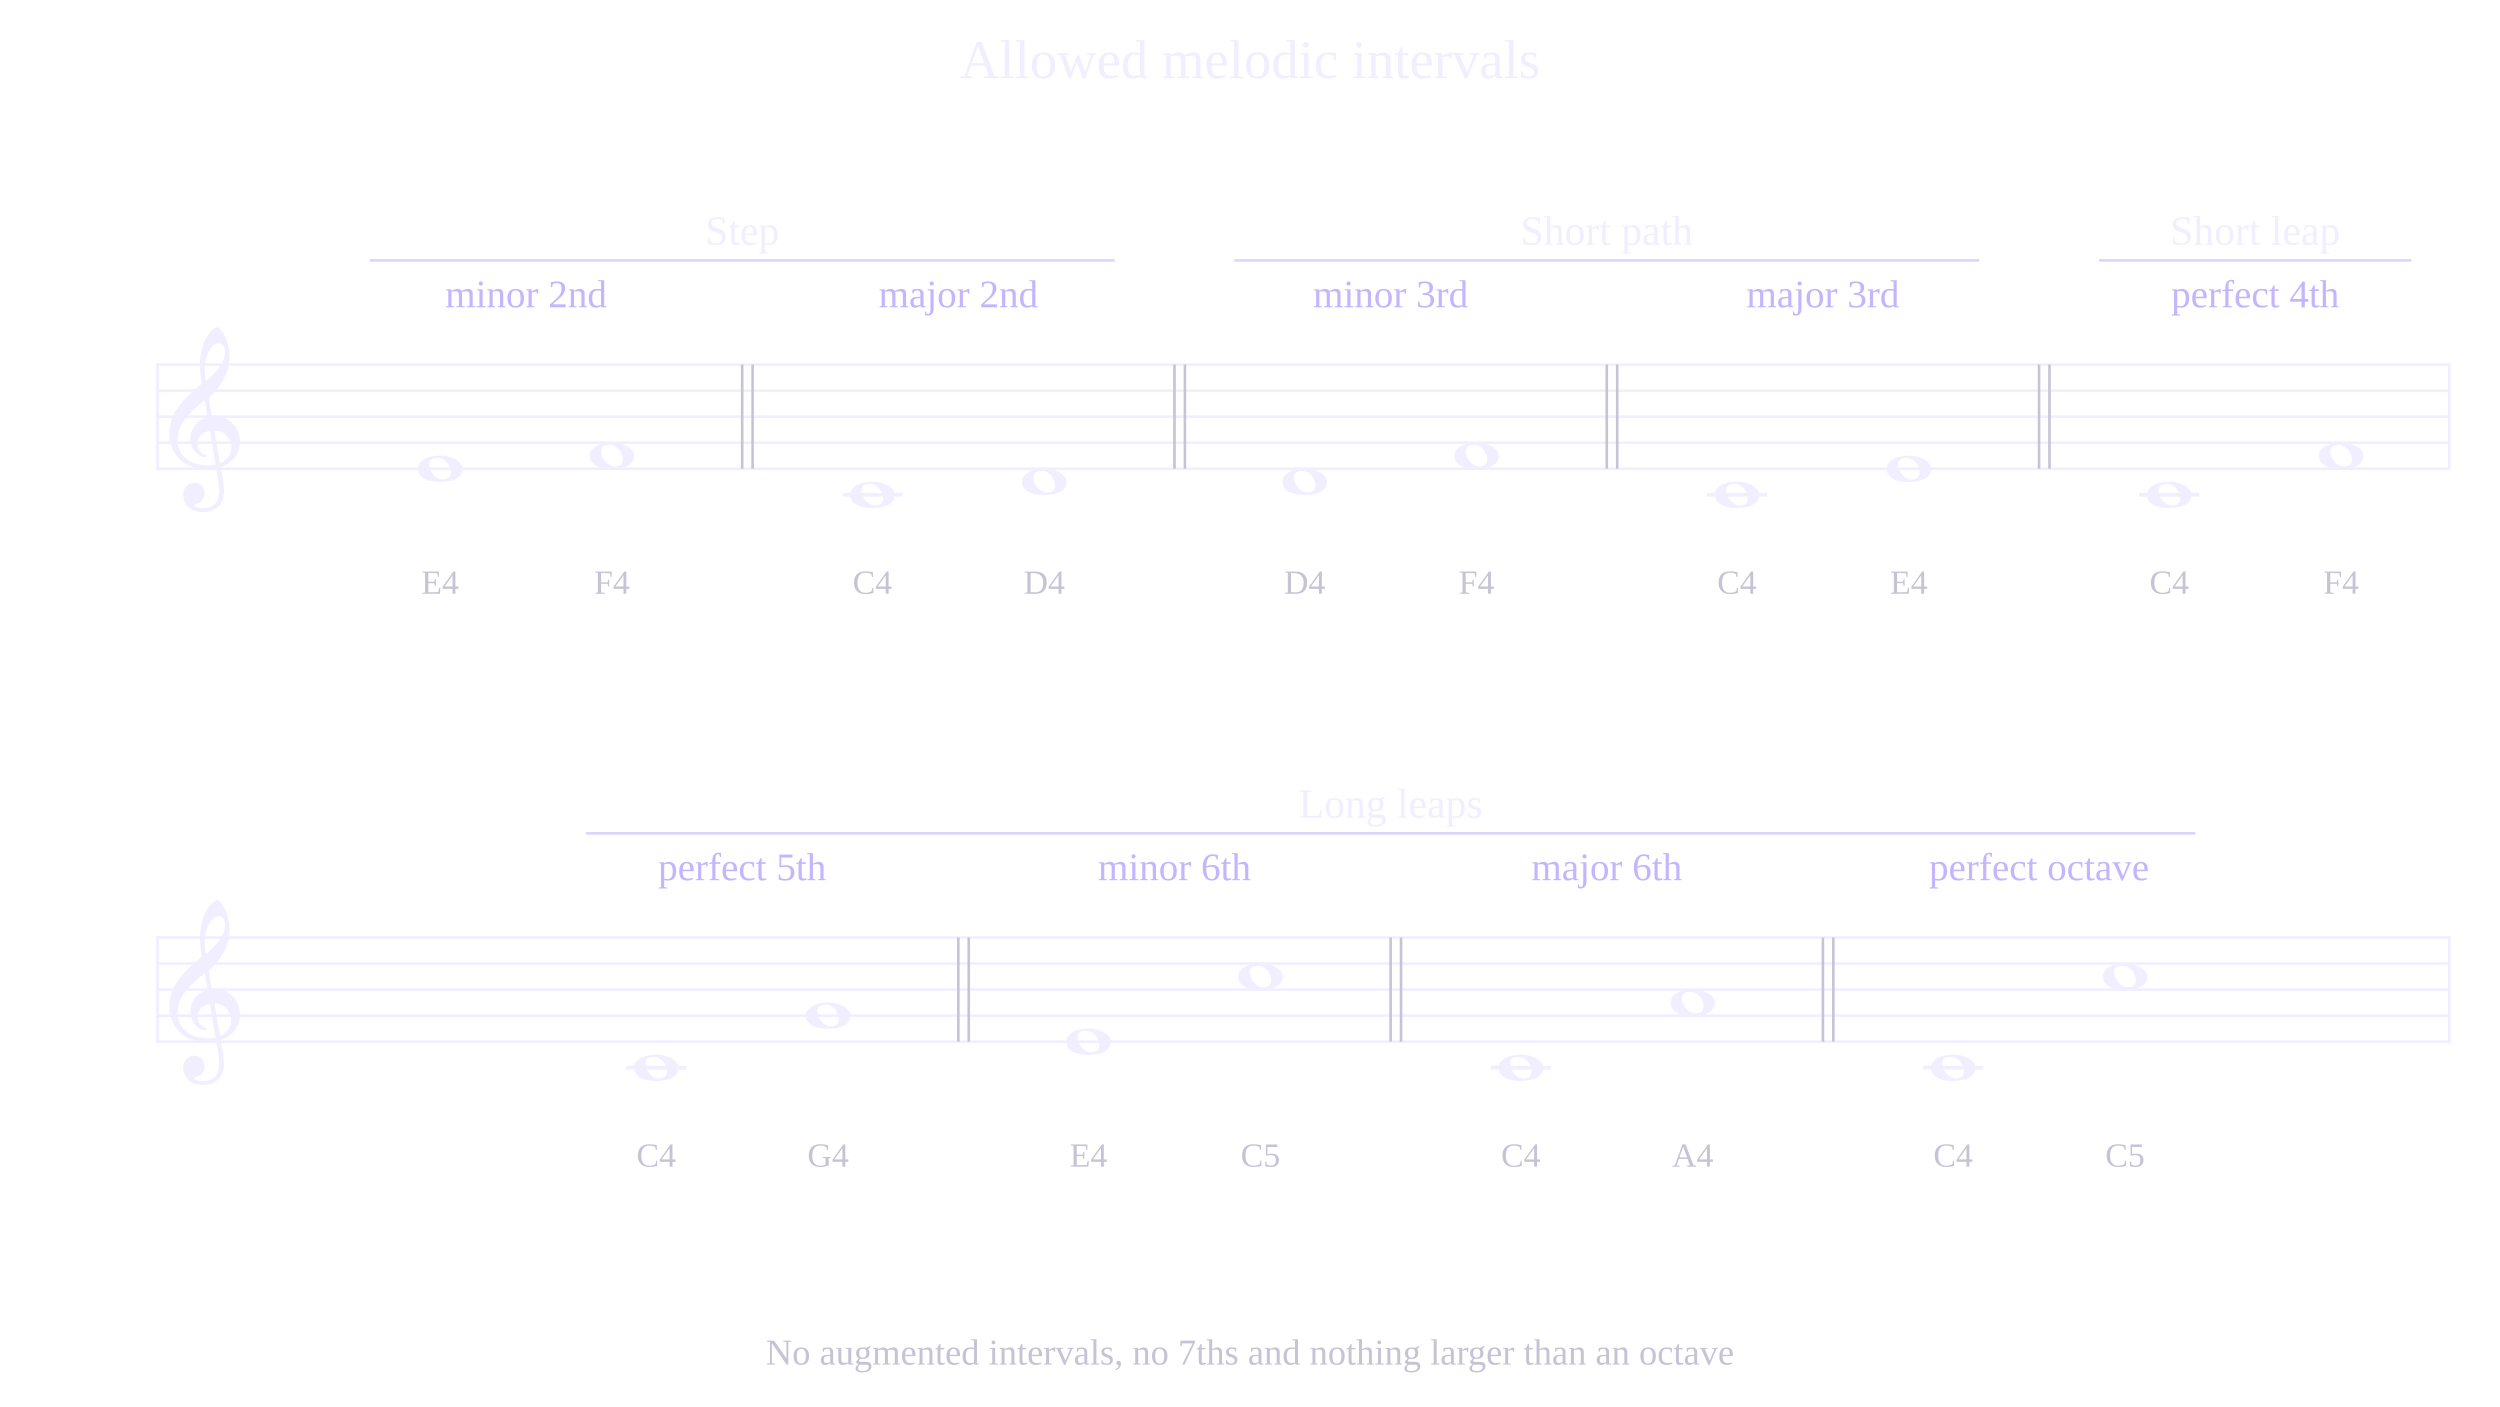
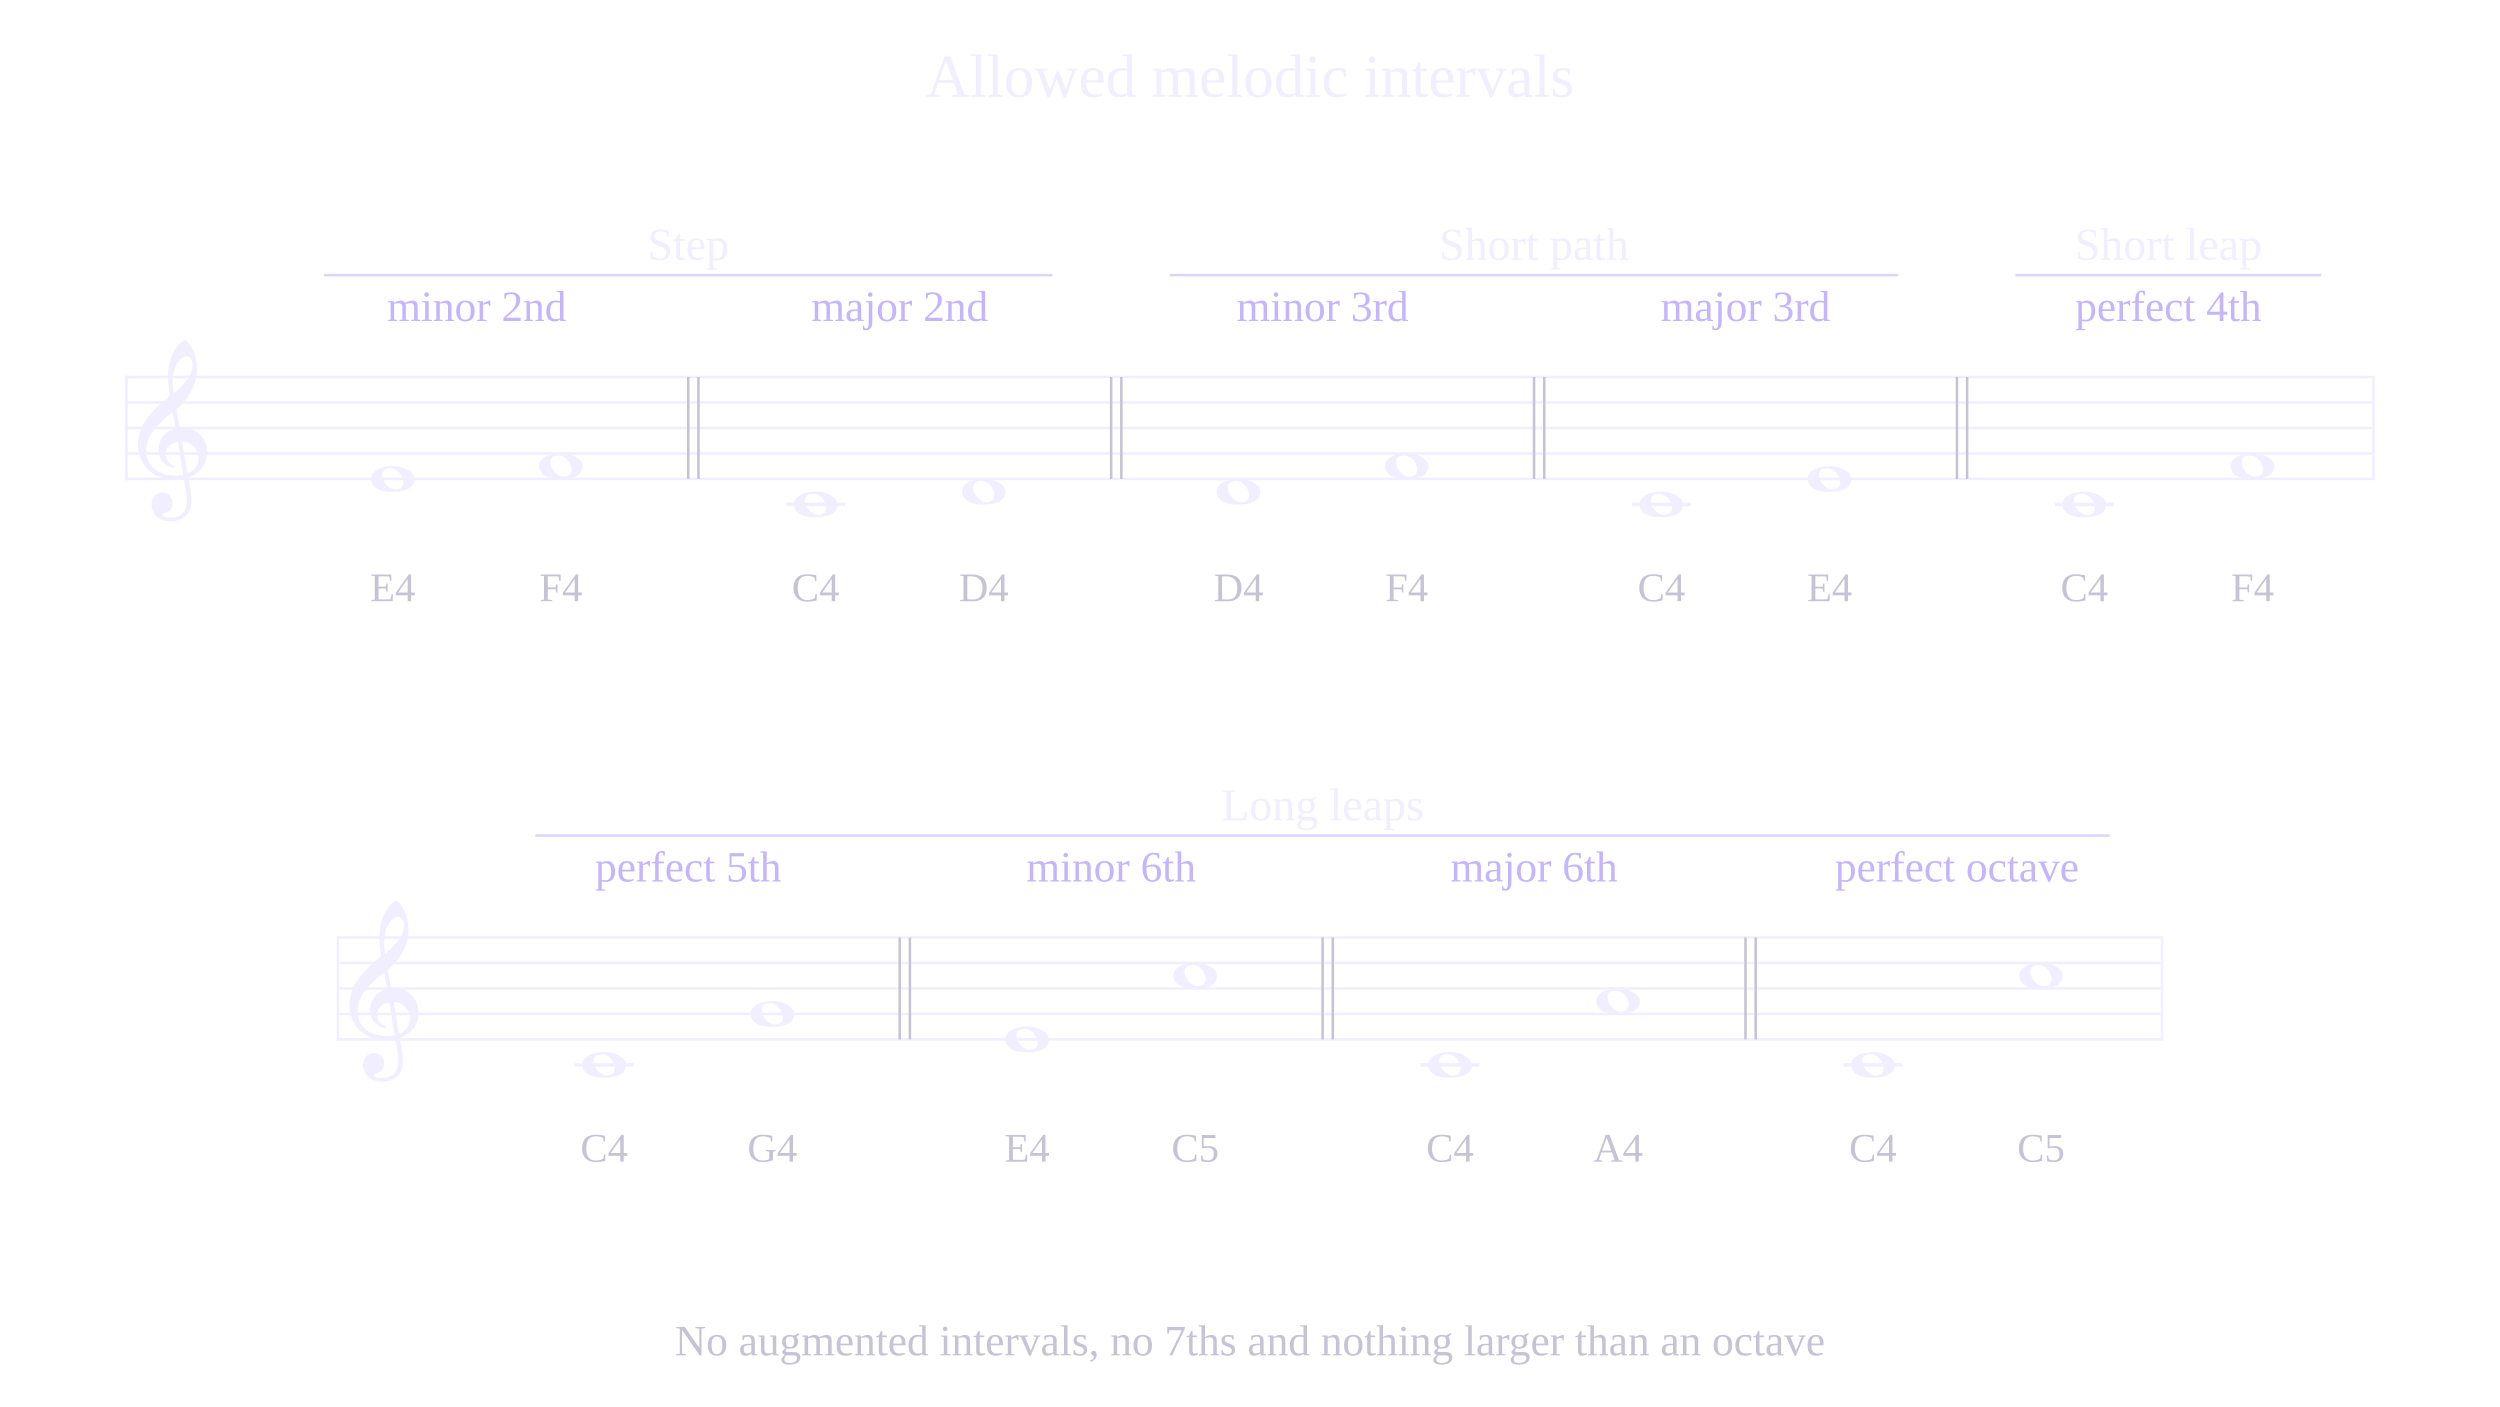
- <svg xmlns="http://www.w3.org/2000/svg" stroke-width="0.3" stroke-dasharray="none" fill="black" stroke="black" font-family="Arial, sans-serif" font-size="10pt" font-weight="normal" font-style="normal" width="960" height="540" viewBox="0 0 960 540" role="img" style="width: 960px; height: 540px;">
-   <text x="480" y="30" fill="#f0eeff" stroke="none" font-family="Georgia, &quot;Times New Roman&quot;, serif" font-size="21" text-anchor="middle">Allowed melodic intervals</text>
-   <text x="202" y="118" fill="#c4b5fd" stroke="none" font-family="Georgia, &quot;Times New Roman&quot;, serif" font-size="15" text-anchor="middle">
+ <svg xmlns="http://www.w3.org/2000/svg" stroke-width="0.3" stroke-dasharray="none" fill="black" stroke="black" font-family="Arial, sans-serif" font-size="10pt" font-weight="normal" font-style="normal" width="915" height="552" viewBox="48 -8 915 552" role="img" style="width: 960px; height: 540px;">
+   <text x="202" y="118" fill="#c4b5fd" stroke="none" font-family="Georgia, &quot;Times New Roman&quot;, serif" font-size="17" text-anchor="middle">
    <tspan>minor 2nd</tspan>
  </text>
-   <text x="368" y="118" fill="#c4b5fd" stroke="none" font-family="Georgia, &quot;Times New Roman&quot;, serif" font-size="15" text-anchor="middle">
+   <text x="368" y="118" fill="#c4b5fd" stroke="none" font-family="Georgia, &quot;Times New Roman&quot;, serif" font-size="17" text-anchor="middle">
    <tspan>major 2nd</tspan>
  </text>
-   <text x="534" y="118" fill="#c4b5fd" stroke="none" font-family="Georgia, &quot;Times New Roman&quot;, serif" font-size="15" text-anchor="middle">
+   <text x="534" y="118" fill="#c4b5fd" stroke="none" font-family="Georgia, &quot;Times New Roman&quot;, serif" font-size="17" text-anchor="middle">
    <tspan>minor 3rd</tspan>
  </text>
-   <text x="700" y="118" fill="#c4b5fd" stroke="none" font-family="Georgia, &quot;Times New Roman&quot;, serif" font-size="15" text-anchor="middle">
+   <text x="700" y="118" fill="#c4b5fd" stroke="none" font-family="Georgia, &quot;Times New Roman&quot;, serif" font-size="17" text-anchor="middle">
    <tspan>major 3rd</tspan>
  </text>
-   <text x="866" y="118" fill="#c4b5fd" stroke="none" font-family="Georgia, &quot;Times New Roman&quot;, serif" font-size="15" text-anchor="middle">
+   <text x="866" y="118" fill="#c4b5fd" stroke="none" font-family="Georgia, &quot;Times New Roman&quot;, serif" font-size="17" text-anchor="middle">
    <tspan>perfect 4th</tspan>
  </text>
-   <text x="285" y="94" fill="#f0eeff" stroke="none" font-family="Georgia, &quot;Times New Roman&quot;, serif" font-size="16" text-anchor="middle">Step</text>
+   <text x="285" y="94" fill="#f0eeff" stroke="none" font-family="Georgia, &quot;Times New Roman&quot;, serif" font-size="18" text-anchor="middle">Step</text>
  <line x1="142" x2="428" y1="100" y2="100" stroke="#c4b5fd" stroke-width="1" opacity="0.6" />
-   <text x="617" y="94" fill="#f0eeff" stroke="none" font-family="Georgia, &quot;Times New Roman&quot;, serif" font-size="16" text-anchor="middle">Short path</text>
+   <text x="617" y="94" fill="#f0eeff" stroke="none" font-family="Georgia, &quot;Times New Roman&quot;, serif" font-size="18" text-anchor="middle">Short path</text>
  <line x1="474" x2="760" y1="100" y2="100" stroke="#c4b5fd" stroke-width="1" opacity="0.6" />
-   <text x="866" y="94" fill="#f0eeff" stroke="none" font-family="Georgia, &quot;Times New Roman&quot;, serif" font-size="16" text-anchor="middle">Short leap</text>
+   <text x="866" y="94" fill="#f0eeff" stroke="none" font-family="Georgia, &quot;Times New Roman&quot;, serif" font-size="18" text-anchor="middle">Short leap</text>
  <line x1="806" x2="926" y1="100" y2="100" stroke="#c4b5fd" stroke-width="1" opacity="0.6" />
  <g class="vf-stave" id="vf-auto1472" stroke-width="1" fill="#f0eeff" stroke="#f0eeff">
-     <path fill="none" d="M60 140L940 140" />
-     <path fill="none" d="M60 150L940 150" />
-     <path fill="none" d="M60 160L940 160" />
-     <path fill="none" d="M60 170L940 170" />
-     <path fill="none" d="M60 180L940 180" />
+     <path fill="none" d="M64 140L946 140" />
+     <path fill="none" d="M64 150L946 150" />
+     <path fill="none" d="M64 160L946 160" />
+     <path fill="none" d="M64 170L946 170" />
+     <path fill="none" d="M64 180L946 180" />
  </g>
  <g class="vf-stavebarline" id="vf-auto1473" fill="#f0eeff" stroke="#f0eeff">
-     <rect x="60" y="139.5" width="1" height="41" stroke="none" />
+     <rect x="64" y="139.5" width="1" height="41" stroke="none" />
  </g>
  <g class="vf-stavebarline" id="vf-auto1474" fill="#f0eeff" stroke="#f0eeff">
-     <rect x="940" y="139.5" width="1" height="41" stroke="none" />
+     <rect x="946" y="139.5" width="1" height="41" stroke="none" />
  </g>
  <g class="vf-clef" id="vf-auto1475" fill="#f0eeff" stroke="#f0eeff">
-     <path stroke="none" d="M80.191 153.208C80.135 152.731,80.191 152.703,80.444 152.45C84.824 148.378,88.138 143.24,88.138 137.034C88.138 133.524,87.155 130.042,85.498 127.627C84.881 126.729,83.842 125.606,83.392 125.606C82.831 125.606,81.567 126.644,80.781 127.543C77.776 130.856,76.794 135.911,76.794 140.123C76.794 142.454,77.102 145.093,77.383 146.75C77.468 147.227,77.496 147.311,77.018 147.733C71.178 152.534,65 158.319,65 166.49C65 173.51,69.802 180.193,79.714 180.193C80.641 180.193,81.708 180.109,82.522 179.94C82.943 179.856,83.027 179.828,83.112 180.305C83.589 183.029,84.207 186.539,84.207 188.449C84.207 194.43,80.163 195.16,77.776 195.16C75.586 195.16,74.547 194.514,74.547 193.98C74.547 193.7,74.912 193.587,75.839 193.278C77.102 192.913,78.535 191.846,78.535 189.488C78.535 187.269,77.131 185.36,74.66 185.36C71.964 185.36,70.335 187.522,70.335 190.021C70.335 192.632,71.908 196.62,78.029 196.62C80.725 196.62,85.976 195.384,85.976 188.533C85.976 186.202,85.246 182.383,84.824 179.856C84.74 179.379,84.768 179.435,85.33 179.182C89.43 177.554,92.125 174.128,92.125 169.551C92.125 164.384,88.334 159.807,82.382 159.807C81.343 159.807,81.343 159.807,81.202 159.077M84.01 131.867C85.33 131.867,86.425 132.962,86.425 135.181C86.425 139.674,82.578 143.324,79.405 146.104C79.124 146.357,78.956 146.3,78.872 145.767C78.703 144.728,78.619 143.352,78.619 142.06C78.619 135.742,81.539 131.867,84.01 131.867M79.602 159.414C79.714 160.172,79.714 160.144,78.984 160.369C75.446 161.576,73.115 164.777,73.115 168.231C73.115 171.853,75.025 174.437,77.776 175.391C78.113 175.504,78.591 175.616,78.872 175.616C79.18 175.616,79.349 175.419,79.349 175.167C79.349 174.886,79.04 174.774,78.759 174.661C77.046 173.931,75.839 172.19,75.839 170.337C75.839 168.006,77.411 166.293,79.882 165.591C80.528 165.423,80.612 165.479,80.697 165.928L82.718 177.975C82.803 178.424,82.747 178.424,82.157 178.536C81.511 178.649,80.697 178.733,79.882 178.733C72.806 178.733,68.229 174.802,68.229 169.186C68.229 166.799,68.65 163.598,71.992 159.807C74.435 157.111,76.288 155.595,78.17 154.079C78.591 153.742,78.675 153.798,78.759 154.219M82.382 165.844C82.297 165.339,82.353 165.226,82.831 165.283C86.116 165.563,88.812 168.315,88.812 171.853C88.812 174.409,87.267 176.458,85.021 177.61C84.544 177.834,84.459 177.834,84.375 177.357" />
+     <path stroke="none" d="M84.191 153.208C84.135 152.731,84.191 152.703,84.444 152.45C88.824 148.378,92.138 143.24,92.138 137.034C92.138 133.524,91.155 130.042,89.498 127.627C88.881 126.729,87.842 125.606,87.392 125.606C86.831 125.606,85.567 126.644,84.781 127.543C81.776 130.856,80.794 135.911,80.794 140.123C80.794 142.454,81.102 145.093,81.383 146.75C81.468 147.227,81.496 147.311,81.018 147.733C75.178 152.534,69 158.319,69 166.49C69 173.51,73.802 180.193,83.714 180.193C84.641 180.193,85.708 180.109,86.522 179.94C86.943 179.856,87.027 179.828,87.112 180.305C87.589 183.029,88.207 186.539,88.207 188.449C88.207 194.43,84.163 195.16,81.776 195.16C79.586 195.16,78.547 194.514,78.547 193.98C78.547 193.7,78.912 193.587,79.839 193.278C81.102 192.913,82.535 191.846,82.535 189.488C82.535 187.269,81.131 185.36,78.66 185.36C75.964 185.36,74.335 187.522,74.335 190.021C74.335 192.632,75.908 196.62,82.029 196.62C84.725 196.62,89.976 195.384,89.976 188.533C89.976 186.202,89.246 182.383,88.824 179.856C88.74 179.379,88.768 179.435,89.33 179.182C93.43 177.554,96.125 174.128,96.125 169.551C96.125 164.384,92.334 159.807,86.382 159.807C85.343 159.807,85.343 159.807,85.202 159.077M88.01 131.867C89.33 131.867,90.425 132.962,90.425 135.181C90.425 139.674,86.578 143.324,83.405 146.104C83.124 146.357,82.956 146.3,82.872 145.767C82.703 144.728,82.619 143.352,82.619 142.06C82.619 135.742,85.539 131.867,88.01 131.867M83.602 159.414C83.714 160.172,83.714 160.144,82.984 160.369C79.446 161.576,77.115 164.777,77.115 168.231C77.115 171.853,79.025 174.437,81.776 175.391C82.113 175.504,82.591 175.616,82.872 175.616C83.18 175.616,83.349 175.419,83.349 175.167C83.349 174.886,83.04 174.774,82.759 174.661C81.046 173.931,79.839 172.19,79.839 170.337C79.839 168.006,81.411 166.293,83.882 165.591C84.528 165.423,84.612 165.479,84.697 165.928L86.718 177.975C86.803 178.424,86.747 178.424,86.157 178.536C85.511 178.649,84.697 178.733,83.882 178.733C76.806 178.733,72.229 174.802,72.229 169.186C72.229 166.799,72.65 163.598,75.992 159.807C78.435 157.111,80.288 155.595,82.17 154.079C82.591 153.742,82.675 153.798,82.759 154.219M86.382 165.844C86.297 165.339,86.353 165.226,86.831 165.283C90.116 165.563,92.812 168.315,92.812 171.853C92.812 174.409,91.267 176.458,89.021 177.61C88.544 177.834,88.459 177.834,88.375 177.357" />
  </g>
  <line x1="285" x2="285" y1="140" y2="180" stroke="#c6c3d5" stroke-width="1" />
  <line x1="289" x2="289" y1="140" y2="180" stroke="#c6c3d5" stroke-width="1" />
  <line x1="451" x2="451" y1="140" y2="180" stroke="#c6c3d5" stroke-width="1" />
  <line x1="455" x2="455" y1="140" y2="180" stroke="#c6c3d5" stroke-width="1" />
  <line x1="617" x2="617" y1="140" y2="180" stroke="#c6c3d5" stroke-width="1" />
  <line x1="621" x2="621" y1="140" y2="180" stroke="#c6c3d5" stroke-width="1" />
  <line x1="783" x2="783" y1="140" y2="180" stroke="#c6c3d5" stroke-width="1" />
  <line x1="787" x2="787" y1="140" y2="180" stroke="#c6c3d5" stroke-width="1" />
  <g class="vf-stavenote" id="vf-auto1476" fill="#f0eeff" stroke="#f0eeff">
    <g class="vf-notehead" id="vf-auto1479" pointer-events="bounding-box">
      <path stroke="none" d="M169.197 174.946C163.833 174.946,160.464 177.164,160.464 179.916C160.464 182.64,162.766 185.054,168.803 185.054C175.43 185.054,177.536 182.752,177.536 179.916C177.536 177.052,172.959 174.946,169.197 174.946M164.956 177.445C165.406 176.041,166.894 175.844,168.158 175.844C170.938 175.844,173.156 178.821,173.156 181.264C173.156 182.499,172.622 183.65,171.303 183.959C170.909 184.072,170.46 184.128,170.039 184.128C168.579 184.128,167.091 183.145,166.248 182.022C165.434 181.095,164.844 179.719,164.844 178.428C164.844 178.091,164.872 177.782,164.956 177.445" />
    </g>
  </g>
-   <text x="169" y="228" fill="#c6c3d5" stroke="none" font-family="Georgia, &quot;Times New Roman&quot;, serif" font-size="13" text-anchor="middle">E4</text>
+   <text x="169" y="228" fill="#c6c3d5" stroke="none" font-family="Georgia, &quot;Times New Roman&quot;, serif" font-size="16" text-anchor="middle">E4</text>
  <g class="vf-stavenote" id="vf-auto1481" fill="#f0eeff" stroke="#f0eeff">
    <g class="vf-notehead" id="vf-auto1484" pointer-events="bounding-box">
      <path stroke="none" d="M235.197 169.946C229.833 169.946,226.464 172.164,226.464 174.916C226.464 177.64,228.766 180.054,234.803 180.054C241.43 180.054,243.536 177.752,243.536 174.916C243.536 172.052,238.959 169.946,235.197 169.946M230.956 172.445C231.406 171.041,232.894 170.844,234.158 170.844C236.938 170.844,239.156 173.821,239.156 176.264C239.156 177.499,238.622 178.65,237.303 178.959C236.909 179.072,236.46 179.128,236.039 179.128C234.579 179.128,233.091 178.145,232.248 177.022C231.434 176.095,230.844 174.719,230.844 173.428C230.844 173.091,230.872 172.782,230.956 172.445" />
    </g>
  </g>
-   <text x="235" y="228" fill="#c6c3d5" stroke="none" font-family="Georgia, &quot;Times New Roman&quot;, serif" font-size="13" text-anchor="middle">F4</text>
+   <text x="235" y="228" fill="#c6c3d5" stroke="none" font-family="Georgia, &quot;Times New Roman&quot;, serif" font-size="16" text-anchor="middle">F4</text>
  <g class="vf-stavenote" id="vf-auto1486" fill="#f0eeff" stroke="#f0eeff">
    <path stroke-width="1.4" fill="none" d="M323.464 190L346.536 190" />
    <g class="vf-notehead" id="vf-auto1489" pointer-events="bounding-box">
      <path stroke="none" d="M335.197 184.946C329.833 184.946,326.464 187.164,326.464 189.916C326.464 192.64,328.766 195.054,334.803 195.054C341.43 195.054,343.536 192.752,343.536 189.916C343.536 187.052,338.959 184.946,335.197 184.946M330.956 187.445C331.406 186.041,332.894 185.844,334.158 185.844C336.938 185.844,339.156 188.821,339.156 191.264C339.156 192.499,338.622 193.65,337.303 193.959C336.909 194.072,336.46 194.128,336.039 194.128C334.579 194.128,333.091 193.145,332.248 192.022C331.434 191.095,330.844 189.719,330.844 188.428C330.844 188.091,330.872 187.782,330.956 187.445" />
    </g>
  </g>
-   <text x="335" y="228" fill="#c6c3d5" stroke="none" font-family="Georgia, &quot;Times New Roman&quot;, serif" font-size="13" text-anchor="middle">C4</text>
+   <text x="335" y="228" fill="#c6c3d5" stroke="none" font-family="Georgia, &quot;Times New Roman&quot;, serif" font-size="16" text-anchor="middle">C4</text>
  <g class="vf-stavenote" id="vf-auto1491" fill="#f0eeff" stroke="#f0eeff">
    <g class="vf-notehead" id="vf-auto1494" pointer-events="bounding-box">
      <path stroke="none" d="M401.197 179.946C395.833 179.946,392.464 182.164,392.464 184.916C392.464 187.64,394.766 190.054,400.803 190.054C407.43 190.054,409.536 187.752,409.536 184.916C409.536 182.052,404.959 179.946,401.197 179.946M396.956 182.445C397.406 181.041,398.894 180.844,400.158 180.844C402.938 180.844,405.156 183.821,405.156 186.264C405.156 187.499,404.622 188.65,403.303 188.959C402.909 189.072,402.46 189.128,402.039 189.128C400.579 189.128,399.091 188.145,398.248 187.022C397.434 186.095,396.844 184.719,396.844 183.428C396.844 183.091,396.872 182.782,396.956 182.445" />
    </g>
  </g>
-   <text x="401" y="228" fill="#c6c3d5" stroke="none" font-family="Georgia, &quot;Times New Roman&quot;, serif" font-size="13" text-anchor="middle">D4</text>
+   <text x="401" y="228" fill="#c6c3d5" stroke="none" font-family="Georgia, &quot;Times New Roman&quot;, serif" font-size="16" text-anchor="middle">D4</text>
  <g class="vf-stavenote" id="vf-auto1496" fill="#f0eeff" stroke="#f0eeff">
    <g class="vf-notehead" id="vf-auto1499" pointer-events="bounding-box">
      <path stroke="none" d="M501.197 179.946C495.833 179.946,492.464 182.164,492.464 184.916C492.464 187.64,494.766 190.054,500.803 190.054C507.43 190.054,509.536 187.752,509.536 184.916C509.536 182.052,504.959 179.946,501.197 179.946M496.956 182.445C497.406 181.041,498.894 180.844,500.158 180.844C502.938 180.844,505.156 183.821,505.156 186.264C505.156 187.499,504.622 188.65,503.303 188.959C502.909 189.072,502.46 189.128,502.039 189.128C500.579 189.128,499.091 188.145,498.248 187.022C497.434 186.095,496.844 184.719,496.844 183.428C496.844 183.091,496.872 182.782,496.956 182.445" />
    </g>
  </g>
-   <text x="501" y="228" fill="#c6c3d5" stroke="none" font-family="Georgia, &quot;Times New Roman&quot;, serif" font-size="13" text-anchor="middle">D4</text>
+   <text x="501" y="228" fill="#c6c3d5" stroke="none" font-family="Georgia, &quot;Times New Roman&quot;, serif" font-size="16" text-anchor="middle">D4</text>
  <g class="vf-stavenote" id="vf-auto1501" fill="#f0eeff" stroke="#f0eeff">
    <g class="vf-notehead" id="vf-auto1504" pointer-events="bounding-box">
      <path stroke="none" d="M567.197 169.946C561.833 169.946,558.464 172.164,558.464 174.916C558.464 177.64,560.766 180.054,566.803 180.054C573.43 180.054,575.536 177.752,575.536 174.916C575.536 172.052,570.959 169.946,567.197 169.946M562.956 172.445C563.406 171.041,564.894 170.844,566.158 170.844C568.938 170.844,571.156 173.821,571.156 176.264C571.156 177.499,570.622 178.65,569.303 178.959C568.909 179.072,568.46 179.128,568.039 179.128C566.579 179.128,565.091 178.145,564.248 177.022C563.434 176.095,562.844 174.719,562.844 173.428C562.844 173.091,562.872 172.782,562.956 172.445" />
    </g>
  </g>
-   <text x="567" y="228" fill="#c6c3d5" stroke="none" font-family="Georgia, &quot;Times New Roman&quot;, serif" font-size="13" text-anchor="middle">F4</text>
+   <text x="567" y="228" fill="#c6c3d5" stroke="none" font-family="Georgia, &quot;Times New Roman&quot;, serif" font-size="16" text-anchor="middle">F4</text>
  <g class="vf-stavenote" id="vf-auto1506" fill="#f0eeff" stroke="#f0eeff">
    <path stroke-width="1.4" fill="none" d="M655.464 190L678.536 190" />
    <g class="vf-notehead" id="vf-auto1509" pointer-events="bounding-box">
      <path stroke="none" d="M667.197 184.946C661.833 184.946,658.464 187.164,658.464 189.916C658.464 192.64,660.766 195.054,666.803 195.054C673.43 195.054,675.536 192.752,675.536 189.916C675.536 187.052,670.959 184.946,667.197 184.946M662.956 187.445C663.406 186.041,664.894 185.844,666.158 185.844C668.938 185.844,671.156 188.821,671.156 191.264C671.156 192.499,670.622 193.65,669.303 193.959C668.909 194.072,668.46 194.128,668.039 194.128C666.579 194.128,665.091 193.145,664.248 192.022C663.434 191.095,662.844 189.719,662.844 188.428C662.844 188.091,662.872 187.782,662.956 187.445" />
    </g>
  </g>
-   <text x="667" y="228" fill="#c6c3d5" stroke="none" font-family="Georgia, &quot;Times New Roman&quot;, serif" font-size="13" text-anchor="middle">C4</text>
+   <text x="667" y="228" fill="#c6c3d5" stroke="none" font-family="Georgia, &quot;Times New Roman&quot;, serif" font-size="16" text-anchor="middle">C4</text>
  <g class="vf-stavenote" id="vf-auto1511" fill="#f0eeff" stroke="#f0eeff">
    <g class="vf-notehead" id="vf-auto1514" pointer-events="bounding-box">
      <path stroke="none" d="M733.197 174.946C727.833 174.946,724.464 177.164,724.464 179.916C724.464 182.64,726.766 185.054,732.803 185.054C739.43 185.054,741.536 182.752,741.536 179.916C741.536 177.052,736.959 174.946,733.197 174.946M728.956 177.445C729.406 176.041,730.894 175.844,732.158 175.844C734.938 175.844,737.156 178.821,737.156 181.264C737.156 182.499,736.622 183.65,735.303 183.959C734.909 184.072,734.46 184.128,734.039 184.128C732.579 184.128,731.091 183.145,730.248 182.022C729.434 181.095,728.844 179.719,728.844 178.428C728.844 178.091,728.872 177.782,728.956 177.445" />
    </g>
  </g>
-   <text x="733" y="228" fill="#c6c3d5" stroke="none" font-family="Georgia, &quot;Times New Roman&quot;, serif" font-size="13" text-anchor="middle">E4</text>
+   <text x="733" y="228" fill="#c6c3d5" stroke="none" font-family="Georgia, &quot;Times New Roman&quot;, serif" font-size="16" text-anchor="middle">E4</text>
  <g class="vf-stavenote" id="vf-auto1516" fill="#f0eeff" stroke="#f0eeff">
    <path stroke-width="1.4" fill="none" d="M821.464 190L844.536 190" />
    <g class="vf-notehead" id="vf-auto1519" pointer-events="bounding-box">
      <path stroke="none" d="M833.197 184.946C827.833 184.946,824.464 187.164,824.464 189.916C824.464 192.64,826.766 195.054,832.803 195.054C839.43 195.054,841.536 192.752,841.536 189.916C841.536 187.052,836.959 184.946,833.197 184.946M828.956 187.445C829.406 186.041,830.894 185.844,832.158 185.844C834.938 185.844,837.156 188.821,837.156 191.264C837.156 192.499,836.622 193.65,835.303 193.959C834.909 194.072,834.46 194.128,834.039 194.128C832.579 194.128,831.091 193.145,830.248 192.022C829.434 191.095,828.844 189.719,828.844 188.428C828.844 188.091,828.872 187.782,828.956 187.445" />
    </g>
  </g>
-   <text x="833" y="228" fill="#c6c3d5" stroke="none" font-family="Georgia, &quot;Times New Roman&quot;, serif" font-size="13" text-anchor="middle">C4</text>
+   <text x="833" y="228" fill="#c6c3d5" stroke="none" font-family="Georgia, &quot;Times New Roman&quot;, serif" font-size="16" text-anchor="middle">C4</text>
  <g class="vf-stavenote" id="vf-auto1521" fill="#f0eeff" stroke="#f0eeff">
    <g class="vf-notehead" id="vf-auto1524" pointer-events="bounding-box">
      <path stroke="none" d="M899.197 169.946C893.833 169.946,890.464 172.164,890.464 174.916C890.464 177.64,892.766 180.054,898.803 180.054C905.43 180.054,907.536 177.752,907.536 174.916C907.536 172.052,902.959 169.946,899.197 169.946M894.956 172.445C895.406 171.041,896.894 170.844,898.158 170.844C900.938 170.844,903.156 173.821,903.156 176.264C903.156 177.499,902.622 178.65,901.303 178.959C900.909 179.072,900.46 179.128,900.039 179.128C898.579 179.128,897.091 178.145,896.248 177.022C895.434 176.095,894.844 174.719,894.844 173.428C894.844 173.091,894.872 172.782,894.956 172.445" />
    </g>
  </g>
-   <text x="899" y="228" fill="#c6c3d5" stroke="none" font-family="Georgia, &quot;Times New Roman&quot;, serif" font-size="13" text-anchor="middle">F4</text>
-   <text x="285" y="338" fill="#c4b5fd" stroke="none" font-family="Georgia, &quot;Times New Roman&quot;, serif" font-size="15" text-anchor="middle">
+   <text x="899" y="228" fill="#c6c3d5" stroke="none" font-family="Georgia, &quot;Times New Roman&quot;, serif" font-size="16" text-anchor="middle">F4</text>
+   <text x="285" y="338" fill="#c4b5fd" stroke="none" font-family="Georgia, &quot;Times New Roman&quot;, serif" font-size="17" text-anchor="middle">
    <tspan>perfect 5th</tspan>
  </text>
-   <text x="451" y="338" fill="#c4b5fd" stroke="none" font-family="Georgia, &quot;Times New Roman&quot;, serif" font-size="15" text-anchor="middle">
+   <text x="451" y="338" fill="#c4b5fd" stroke="none" font-family="Georgia, &quot;Times New Roman&quot;, serif" font-size="17" text-anchor="middle">
    <tspan>minor 6th</tspan>
  </text>
-   <text x="617" y="338" fill="#c4b5fd" stroke="none" font-family="Georgia, &quot;Times New Roman&quot;, serif" font-size="15" text-anchor="middle">
+   <text x="617" y="338" fill="#c4b5fd" stroke="none" font-family="Georgia, &quot;Times New Roman&quot;, serif" font-size="17" text-anchor="middle">
    <tspan>major 6th</tspan>
  </text>
-   <text x="783" y="338" fill="#c4b5fd" stroke="none" font-family="Georgia, &quot;Times New Roman&quot;, serif" font-size="15" text-anchor="middle">
+   <text x="783" y="338" fill="#c4b5fd" stroke="none" font-family="Georgia, &quot;Times New Roman&quot;, serif" font-size="17" text-anchor="middle">
    <tspan>perfect octave</tspan>
  </text>
-   <text x="534" y="314" fill="#f0eeff" stroke="none" font-family="Georgia, &quot;Times New Roman&quot;, serif" font-size="16" text-anchor="middle">Long leaps</text>
+   <text x="534" y="314" fill="#f0eeff" stroke="none" font-family="Georgia, &quot;Times New Roman&quot;, serif" font-size="18" text-anchor="middle">Long leaps</text>
  <line x1="225" x2="843" y1="320" y2="320" stroke="#c4b5fd" stroke-width="1" opacity="0.6" />
  <g class="vf-stave" id="vf-auto1526" stroke-width="1" fill="#f0eeff" stroke="#f0eeff">
-     <path fill="none" d="M60 360L940 360" />
-     <path fill="none" d="M60 370L940 370" />
-     <path fill="none" d="M60 380L940 380" />
-     <path fill="none" d="M60 390L940 390" />
-     <path fill="none" d="M60 400L940 400" />
+     <path fill="none" d="M147 360L863 360" />
+     <path fill="none" d="M147 370L863 370" />
+     <path fill="none" d="M147 380L863 380" />
+     <path fill="none" d="M147 390L863 390" />
+     <path fill="none" d="M147 400L863 400" />
  </g>
  <g class="vf-stavebarline" id="vf-auto1527" fill="#f0eeff" stroke="#f0eeff">
-     <rect x="60" y="359.5" width="1" height="41" stroke="none" />
+     <rect x="147" y="359.5" width="1" height="41" stroke="none" />
  </g>
  <g class="vf-stavebarline" id="vf-auto1528" fill="#f0eeff" stroke="#f0eeff">
-     <rect x="940" y="359.5" width="1" height="41" stroke="none" />
+     <rect x="863" y="359.5" width="1" height="41" stroke="none" />
  </g>
  <g class="vf-clef" id="vf-auto1529" fill="#f0eeff" stroke="#f0eeff">
-     <path stroke="none" d="M80.191 373.208C80.135 372.731,80.191 372.703,80.444 372.45C84.824 368.378,88.138 363.24,88.138 357.034C88.138 353.524,87.155 350.042,85.498 347.627C84.881 346.729,83.842 345.606,83.392 345.606C82.831 345.606,81.567 346.644,80.781 347.543C77.776 350.856,76.794 355.911,76.794 360.123C76.794 362.454,77.102 365.093,77.383 366.75C77.468 367.227,77.496 367.311,77.018 367.733C71.178 372.534,65 378.319,65 386.49C65 393.51,69.802 400.193,79.714 400.193C80.641 400.193,81.708 400.109,82.522 399.94C82.943 399.856,83.027 399.828,83.112 400.305C83.589 403.029,84.207 406.539,84.207 408.449C84.207 414.43,80.163 415.16,77.776 415.16C75.586 415.16,74.547 414.514,74.547 413.98C74.547 413.7,74.912 413.587,75.839 413.278C77.102 412.913,78.535 411.846,78.535 409.488C78.535 407.269,77.131 405.36,74.66 405.36C71.964 405.36,70.335 407.522,70.335 410.021C70.335 412.632,71.908 416.62,78.029 416.62C80.725 416.62,85.976 415.384,85.976 408.533C85.976 406.202,85.246 402.383,84.824 399.856C84.74 399.379,84.768 399.435,85.33 399.182C89.43 397.554,92.125 394.128,92.125 389.551C92.125 384.384,88.334 379.807,82.382 379.807C81.343 379.807,81.343 379.807,81.202 379.077M84.01 351.867C85.33 351.867,86.425 352.962,86.425 355.181C86.425 359.674,82.578 363.324,79.405 366.104C79.124 366.357,78.956 366.3,78.872 365.767C78.703 364.728,78.619 363.352,78.619 362.06C78.619 355.742,81.539 351.867,84.01 351.867M79.602 379.414C79.714 380.172,79.714 380.144,78.984 380.369C75.446 381.576,73.115 384.777,73.115 388.231C73.115 391.853,75.025 394.437,77.776 395.391C78.113 395.504,78.591 395.616,78.872 395.616C79.18 395.616,79.349 395.419,79.349 395.167C79.349 394.886,79.04 394.774,78.759 394.661C77.046 393.931,75.839 392.19,75.839 390.337C75.839 388.006,77.411 386.293,79.882 385.591C80.528 385.423,80.612 385.479,80.697 385.928L82.718 397.975C82.803 398.424,82.747 398.424,82.157 398.536C81.511 398.649,80.697 398.733,79.882 398.733C72.806 398.733,68.229 394.802,68.229 389.186C68.229 386.799,68.65 383.598,71.992 379.807C74.435 377.111,76.288 375.595,78.17 374.079C78.591 373.742,78.675 373.798,78.759 374.219M82.382 385.844C82.297 385.339,82.353 385.226,82.831 385.283C86.116 385.563,88.812 388.315,88.812 391.853C88.812 394.409,87.267 396.458,85.021 397.61C84.544 397.834,84.459 397.834,84.375 397.357" />
+     <path stroke="none" d="M167.191 373.208C167.135 372.731,167.191 372.703,167.444 372.45C171.824 368.378,175.138 363.24,175.138 357.034C175.138 353.524,174.155 350.042,172.498 347.627C171.881 346.729,170.842 345.606,170.392 345.606C169.831 345.606,168.567 346.644,167.781 347.543C164.776 350.856,163.794 355.911,163.794 360.123C163.794 362.454,164.102 365.093,164.383 366.75C164.468 367.227,164.496 367.311,164.018 367.733C158.178 372.534,152 378.319,152 386.49C152 393.51,156.802 400.193,166.714 400.193C167.641 400.193,168.708 400.109,169.522 399.94C169.943 399.856,170.027 399.828,170.112 400.305C170.589 403.029,171.207 406.539,171.207 408.449C171.207 414.43,167.163 415.16,164.776 415.16C162.586 415.16,161.547 414.514,161.547 413.98C161.547 413.7,161.912 413.587,162.839 413.278C164.102 412.913,165.535 411.846,165.535 409.488C165.535 407.269,164.131 405.36,161.66 405.36C158.964 405.36,157.335 407.522,157.335 410.021C157.335 412.632,158.908 416.62,165.029 416.62C167.725 416.62,172.976 415.384,172.976 408.533C172.976 406.202,172.246 402.383,171.824 399.856C171.74 399.379,171.768 399.435,172.33 399.182C176.43 397.554,179.125 394.128,179.125 389.551C179.125 384.384,175.334 379.807,169.382 379.807C168.343 379.807,168.343 379.807,168.202 379.077M171.01 351.867C172.33 351.867,173.425 352.962,173.425 355.181C173.425 359.674,169.578 363.324,166.405 366.104C166.124 366.357,165.956 366.3,165.872 365.767C165.703 364.728,165.619 363.352,165.619 362.06C165.619 355.742,168.539 351.867,171.01 351.867M166.602 379.414C166.714 380.172,166.714 380.144,165.984 380.369C162.446 381.576,160.115 384.777,160.115 388.231C160.115 391.853,162.025 394.437,164.776 395.391C165.113 395.504,165.591 395.616,165.872 395.616C166.18 395.616,166.349 395.419,166.349 395.167C166.349 394.886,166.04 394.774,165.759 394.661C164.046 393.931,162.839 392.19,162.839 390.337C162.839 388.006,164.411 386.293,166.882 385.591C167.528 385.423,167.612 385.479,167.697 385.928L169.718 397.975C169.803 398.424,169.747 398.424,169.157 398.536C168.511 398.649,167.697 398.733,166.882 398.733C159.806 398.733,155.229 394.802,155.229 389.186C155.229 386.799,155.65 383.598,158.992 379.807C161.435 377.111,163.288 375.595,165.17 374.079C165.591 373.742,165.675 373.798,165.759 374.219M169.382 385.844C169.297 385.339,169.353 385.226,169.831 385.283C173.116 385.563,175.812 388.315,175.812 391.853C175.812 394.409,174.267 396.458,172.021 397.61C171.544 397.834,171.459 397.834,171.375 397.357" />
  </g>
  <line x1="368" x2="368" y1="360" y2="400" stroke="#c6c3d5" stroke-width="1" />
  <line x1="372" x2="372" y1="360" y2="400" stroke="#c6c3d5" stroke-width="1" />
  <line x1="534" x2="534" y1="360" y2="400" stroke="#c6c3d5" stroke-width="1" />
  <line x1="538" x2="538" y1="360" y2="400" stroke="#c6c3d5" stroke-width="1" />
  <line x1="700" x2="700" y1="360" y2="400" stroke="#c6c3d5" stroke-width="1" />
  <line x1="704" x2="704" y1="360" y2="400" stroke="#c6c3d5" stroke-width="1" />
  <g class="vf-stavenote" id="vf-auto1530" fill="#f0eeff" stroke="#f0eeff">
    <path stroke-width="1.4" fill="none" d="M240.464 410L263.536 410" />
    <g class="vf-notehead" id="vf-auto1533" pointer-events="bounding-box">
      <path stroke="none" d="M252.197 404.946C246.833 404.946,243.464 407.164,243.464 409.916C243.464 412.64,245.766 415.054,251.803 415.054C258.43 415.054,260.536 412.752,260.536 409.916C260.536 407.052,255.959 404.946,252.197 404.946M247.956 407.445C248.406 406.041,249.894 405.844,251.158 405.844C253.938 405.844,256.156 408.821,256.156 411.264C256.156 412.499,255.622 413.65,254.303 413.959C253.909 414.072,253.46 414.128,253.039 414.128C251.579 414.128,250.091 413.145,249.248 412.022C248.434 411.095,247.844 409.719,247.844 408.428C247.844 408.091,247.872 407.782,247.956 407.445" />
    </g>
  </g>
-   <text x="252" y="448" fill="#c6c3d5" stroke="none" font-family="Georgia, &quot;Times New Roman&quot;, serif" font-size="13" text-anchor="middle">C4</text>
+   <text x="252" y="448" fill="#c6c3d5" stroke="none" font-family="Georgia, &quot;Times New Roman&quot;, serif" font-size="16" text-anchor="middle">C4</text>
  <g class="vf-stavenote" id="vf-auto1535" fill="#f0eeff" stroke="#f0eeff">
    <g class="vf-notehead" id="vf-auto1538" pointer-events="bounding-box">
      <path stroke="none" d="M318.197 384.946C312.833 384.946,309.464 387.164,309.464 389.916C309.464 392.64,311.766 395.054,317.803 395.054C324.43 395.054,326.536 392.752,326.536 389.916C326.536 387.052,321.959 384.946,318.197 384.946M313.956 387.445C314.406 386.041,315.894 385.844,317.158 385.844C319.938 385.844,322.156 388.821,322.156 391.264C322.156 392.499,321.622 393.65,320.303 393.959C319.909 394.072,319.46 394.128,319.039 394.128C317.579 394.128,316.091 393.145,315.248 392.022C314.434 391.095,313.844 389.719,313.844 388.428C313.844 388.091,313.872 387.782,313.956 387.445" />
    </g>
  </g>
-   <text x="318" y="448" fill="#c6c3d5" stroke="none" font-family="Georgia, &quot;Times New Roman&quot;, serif" font-size="13" text-anchor="middle">G4</text>
+   <text x="318" y="448" fill="#c6c3d5" stroke="none" font-family="Georgia, &quot;Times New Roman&quot;, serif" font-size="16" text-anchor="middle">G4</text>
  <g class="vf-stavenote" id="vf-auto1540" fill="#f0eeff" stroke="#f0eeff">
    <g class="vf-notehead" id="vf-auto1543" pointer-events="bounding-box">
      <path stroke="none" d="M418.197 394.946C412.833 394.946,409.464 397.164,409.464 399.916C409.464 402.64,411.766 405.054,417.803 405.054C424.43 405.054,426.536 402.752,426.536 399.916C426.536 397.052,421.959 394.946,418.197 394.946M413.956 397.445C414.406 396.041,415.894 395.844,417.158 395.844C419.938 395.844,422.156 398.821,422.156 401.264C422.156 402.499,421.622 403.65,420.303 403.959C419.909 404.072,419.46 404.128,419.039 404.128C417.579 404.128,416.091 403.145,415.248 402.022C414.434 401.095,413.844 399.719,413.844 398.428C413.844 398.091,413.872 397.782,413.956 397.445" />
    </g>
  </g>
-   <text x="418" y="448" fill="#c6c3d5" stroke="none" font-family="Georgia, &quot;Times New Roman&quot;, serif" font-size="13" text-anchor="middle">E4</text>
+   <text x="418" y="448" fill="#c6c3d5" stroke="none" font-family="Georgia, &quot;Times New Roman&quot;, serif" font-size="16" text-anchor="middle">E4</text>
  <g class="vf-stavenote" id="vf-auto1545" fill="#f0eeff" stroke="#f0eeff">
    <g class="vf-notehead" id="vf-auto1548" pointer-events="bounding-box">
      <path stroke="none" d="M484.197 369.946C478.833 369.946,475.464 372.164,475.464 374.916C475.464 377.64,477.766 380.054,483.803 380.054C490.43 380.054,492.536 377.752,492.536 374.916C492.536 372.052,487.959 369.946,484.197 369.946M479.956 372.445C480.406 371.041,481.894 370.844,483.158 370.844C485.938 370.844,488.156 373.821,488.156 376.264C488.156 377.499,487.622 378.65,486.303 378.959C485.909 379.072,485.46 379.128,485.039 379.128C483.579 379.128,482.091 378.145,481.248 377.022C480.434 376.095,479.844 374.719,479.844 373.428C479.844 373.091,479.872 372.782,479.956 372.445" />
    </g>
  </g>
-   <text x="484" y="448" fill="#c6c3d5" stroke="none" font-family="Georgia, &quot;Times New Roman&quot;, serif" font-size="13" text-anchor="middle">C5</text>
+   <text x="484" y="448" fill="#c6c3d5" stroke="none" font-family="Georgia, &quot;Times New Roman&quot;, serif" font-size="16" text-anchor="middle">C5</text>
  <g class="vf-stavenote" id="vf-auto1550" fill="#f0eeff" stroke="#f0eeff">
    <path stroke-width="1.4" fill="none" d="M572.464 410L595.536 410" />
    <g class="vf-notehead" id="vf-auto1553" pointer-events="bounding-box">
      <path stroke="none" d="M584.197 404.946C578.833 404.946,575.464 407.164,575.464 409.916C575.464 412.64,577.766 415.054,583.803 415.054C590.43 415.054,592.536 412.752,592.536 409.916C592.536 407.052,587.959 404.946,584.197 404.946M579.956 407.445C580.406 406.041,581.894 405.844,583.158 405.844C585.938 405.844,588.156 408.821,588.156 411.264C588.156 412.499,587.622 413.65,586.303 413.959C585.909 414.072,585.46 414.128,585.039 414.128C583.579 414.128,582.091 413.145,581.248 412.022C580.434 411.095,579.844 409.719,579.844 408.428C579.844 408.091,579.872 407.782,579.956 407.445" />
    </g>
  </g>
-   <text x="584" y="448" fill="#c6c3d5" stroke="none" font-family="Georgia, &quot;Times New Roman&quot;, serif" font-size="13" text-anchor="middle">C4</text>
+   <text x="584" y="448" fill="#c6c3d5" stroke="none" font-family="Georgia, &quot;Times New Roman&quot;, serif" font-size="16" text-anchor="middle">C4</text>
  <g class="vf-stavenote" id="vf-auto1555" fill="#f0eeff" stroke="#f0eeff">
    <g class="vf-notehead" id="vf-auto1558" pointer-events="bounding-box">
      <path stroke="none" d="M650.197 379.946C644.833 379.946,641.464 382.164,641.464 384.916C641.464 387.64,643.766 390.054,649.803 390.054C656.43 390.054,658.536 387.752,658.536 384.916C658.536 382.052,653.959 379.946,650.197 379.946M645.956 382.445C646.406 381.041,647.894 380.844,649.158 380.844C651.938 380.844,654.156 383.821,654.156 386.264C654.156 387.499,653.622 388.65,652.303 388.959C651.909 389.072,651.46 389.128,651.039 389.128C649.579 389.128,648.091 388.145,647.248 387.022C646.434 386.095,645.844 384.719,645.844 383.428C645.844 383.091,645.872 382.782,645.956 382.445" />
    </g>
  </g>
-   <text x="650" y="448" fill="#c6c3d5" stroke="none" font-family="Georgia, &quot;Times New Roman&quot;, serif" font-size="13" text-anchor="middle">A4</text>
+   <text x="650" y="448" fill="#c6c3d5" stroke="none" font-family="Georgia, &quot;Times New Roman&quot;, serif" font-size="16" text-anchor="middle">A4</text>
  <g class="vf-stavenote" id="vf-auto1560" fill="#f0eeff" stroke="#f0eeff">
    <path stroke-width="1.4" fill="none" d="M738.464 410L761.536 410" />
    <g class="vf-notehead" id="vf-auto1563" pointer-events="bounding-box">
      <path stroke="none" d="M750.197 404.946C744.833 404.946,741.464 407.164,741.464 409.916C741.464 412.64,743.766 415.054,749.803 415.054C756.43 415.054,758.536 412.752,758.536 409.916C758.536 407.052,753.959 404.946,750.197 404.946M745.956 407.445C746.406 406.041,747.894 405.844,749.158 405.844C751.938 405.844,754.156 408.821,754.156 411.264C754.156 412.499,753.622 413.65,752.303 413.959C751.909 414.072,751.46 414.128,751.039 414.128C749.579 414.128,748.091 413.145,747.248 412.022C746.434 411.095,745.844 409.719,745.844 408.428C745.844 408.091,745.872 407.782,745.956 407.445" />
    </g>
  </g>
-   <text x="750" y="448" fill="#c6c3d5" stroke="none" font-family="Georgia, &quot;Times New Roman&quot;, serif" font-size="13" text-anchor="middle">C4</text>
+   <text x="750" y="448" fill="#c6c3d5" stroke="none" font-family="Georgia, &quot;Times New Roman&quot;, serif" font-size="16" text-anchor="middle">C4</text>
  <g class="vf-stavenote" id="vf-auto1565" fill="#f0eeff" stroke="#f0eeff">
    <g class="vf-notehead" id="vf-auto1568" pointer-events="bounding-box">
      <path stroke="none" d="M816.197 369.946C810.833 369.946,807.464 372.164,807.464 374.916C807.464 377.64,809.766 380.054,815.803 380.054C822.43 380.054,824.536 377.752,824.536 374.916C824.536 372.052,819.959 369.946,816.197 369.946M811.956 372.445C812.406 371.041,813.894 370.844,815.158 370.844C817.938 370.844,820.156 373.821,820.156 376.264C820.156 377.499,819.622 378.65,818.303 378.959C817.909 379.072,817.46 379.128,817.039 379.128C815.579 379.128,814.091 378.145,813.248 377.022C812.434 376.095,811.844 374.719,811.844 373.428C811.844 373.091,811.872 372.782,811.956 372.445" />
    </g>
  </g>
-   <text x="816" y="448" fill="#c6c3d5" stroke="none" font-family="Georgia, &quot;Times New Roman&quot;, serif" font-size="13" text-anchor="middle">C5</text>
-   <text x="480" y="524" fill="#c6c3d5" stroke="none" font-family="Georgia, &quot;Times New Roman&quot;, serif" font-size="14" text-anchor="middle">No augmented intervals, no 7ths and nothing larger than an octave</text>
+   <text x="816" y="448" fill="#c6c3d5" stroke="none" font-family="Georgia, &quot;Times New Roman&quot;, serif" font-size="16" text-anchor="middle">C5</text>
+   <text x="505.5" y="30" fill="#f0eeff" stroke="none" font-family="Georgia, &quot;Times New Roman&quot;, serif" font-size="24" text-anchor="middle">Allowed melodic intervals</text>
+   <text x="505.5" y="524" fill="#c6c3d5" stroke="none" font-family="Georgia, &quot;Times New Roman&quot;, serif" font-size="17" text-anchor="middle">No augmented intervals, no 7ths and nothing larger than an octave</text>
</svg>
